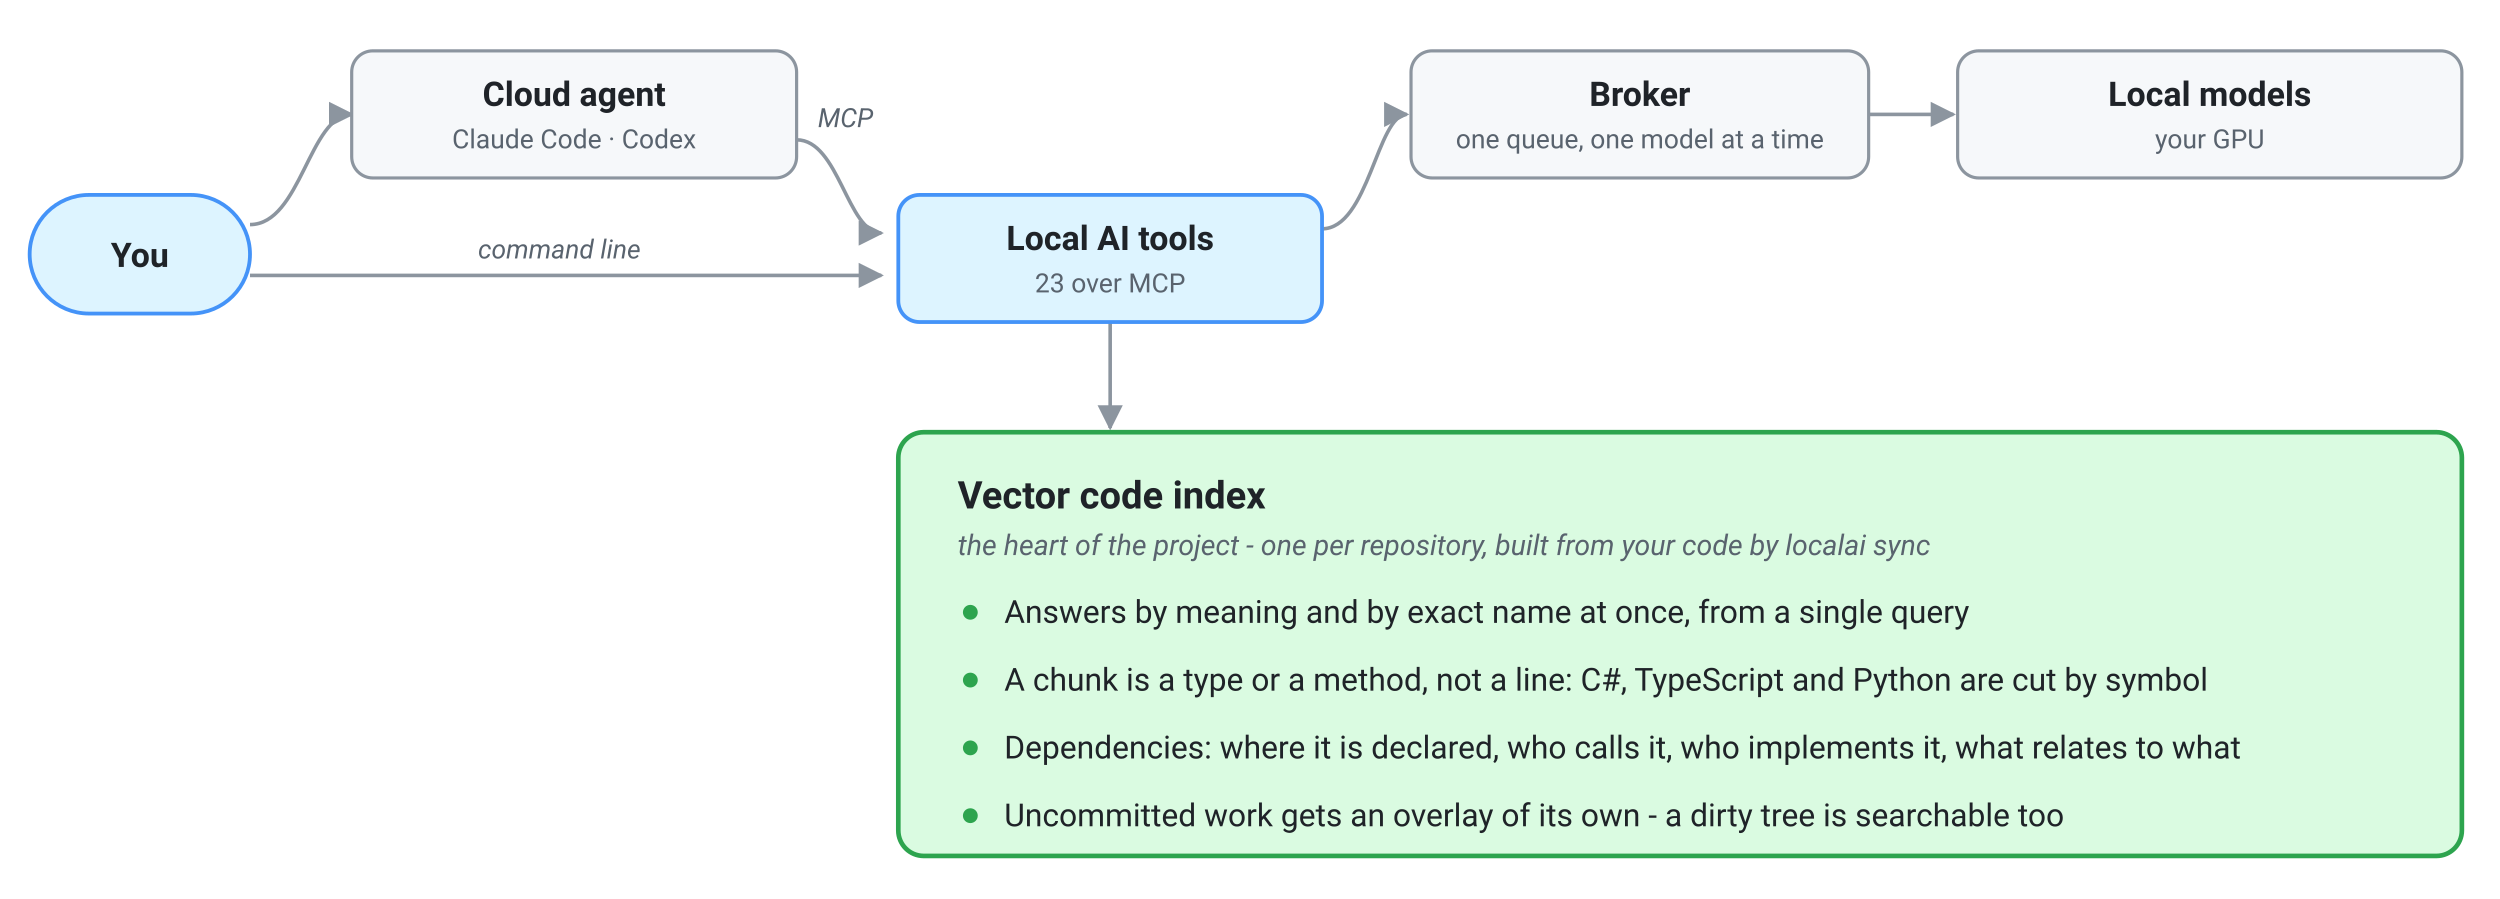
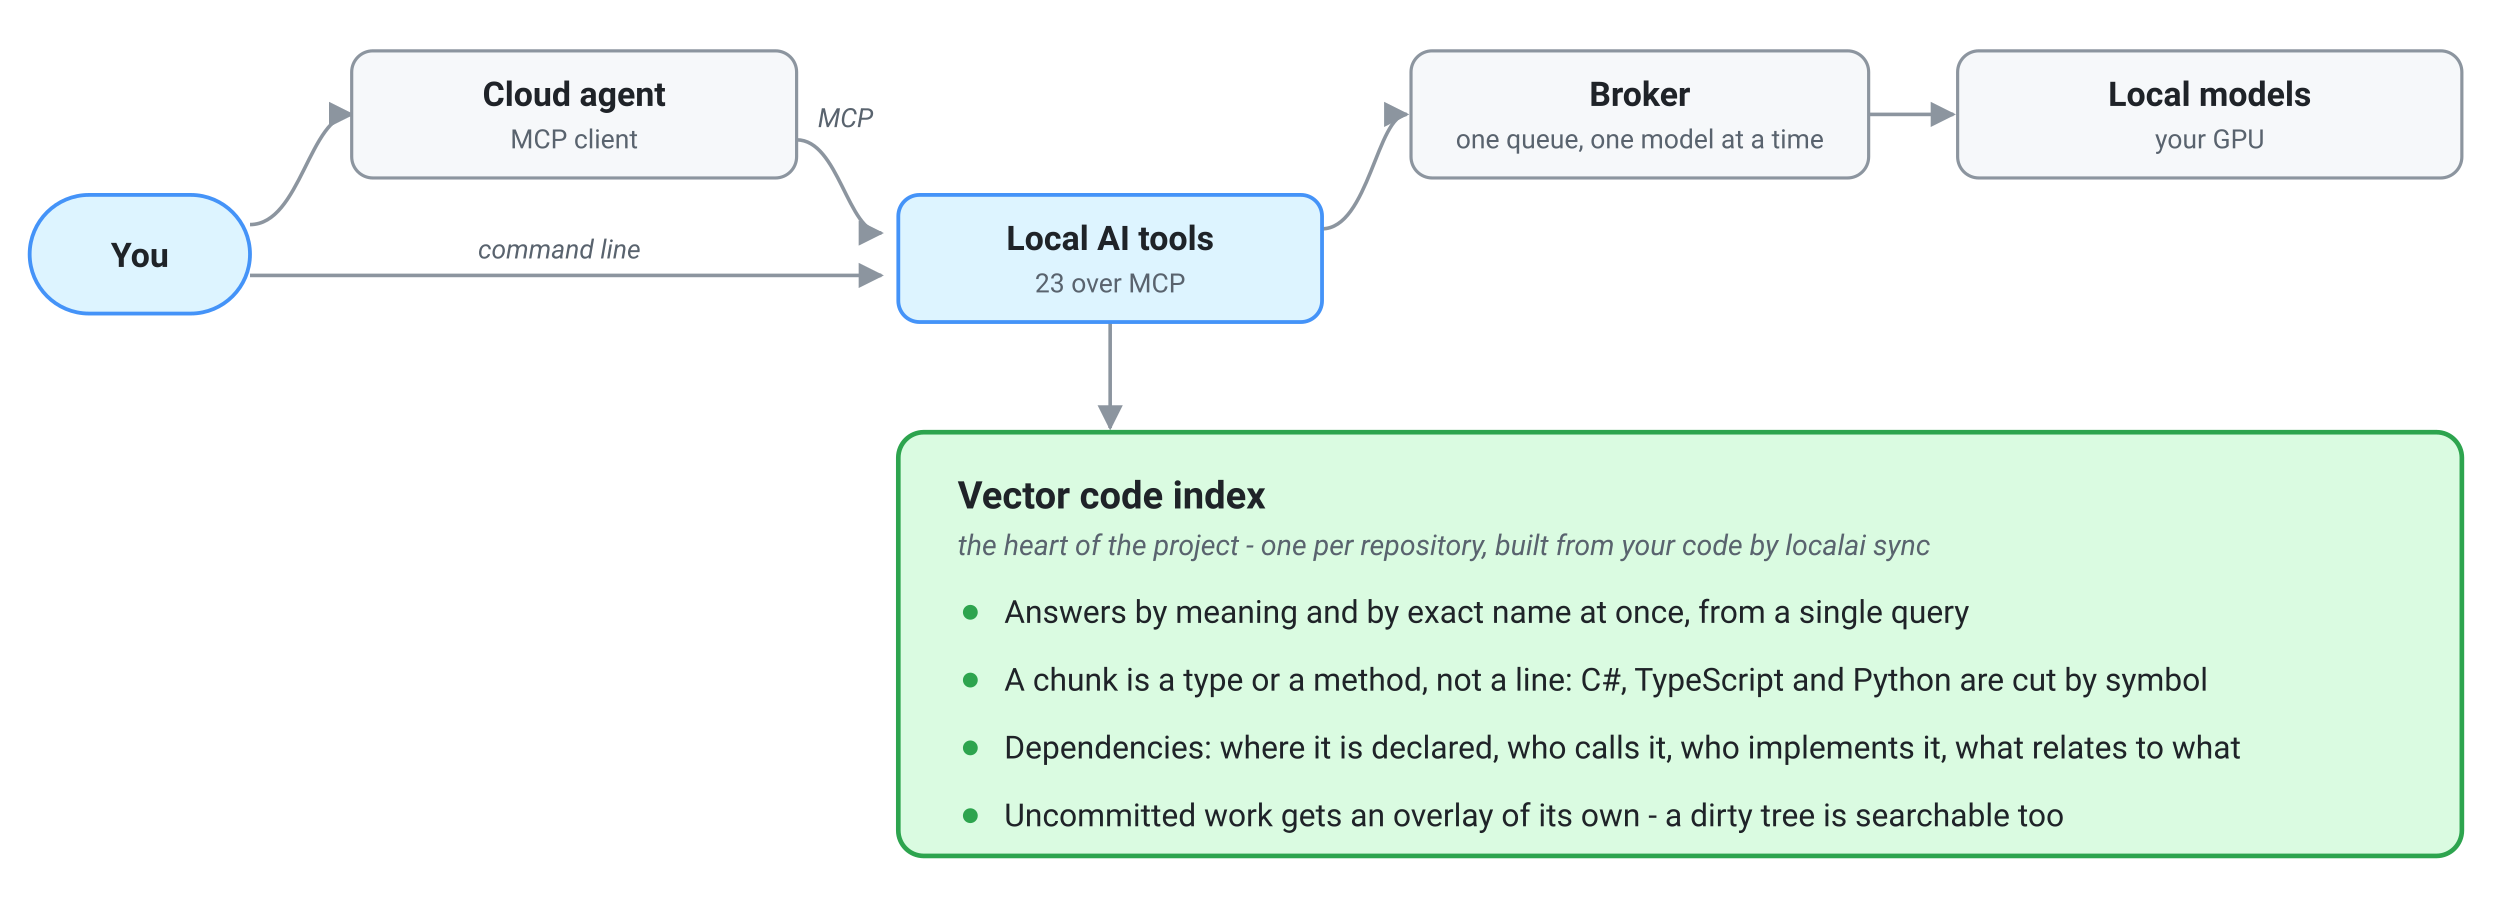
<svg xmlns="http://www.w3.org/2000/svg" viewBox="0 0 1180 424" width="1180" height="424" role="img" aria-label="You reach the Local AI tools two ways: through a cloud agent over MCP, or straight from the command line. The tools use a broker, which runs local models on your GPU, and the code index at the heart of the project. The index answers by meaning and by exact name at once, cuts code into chunks by symbol, knows dependencies, and picks up uncommitted work in an overlay of its own.">
  <style>
    .box   { fill: #f6f8fa; stroke: #8c959f; stroke-width: 1.5; }
    .lead  { fill: #ddf4ff; stroke: #4493f8; stroke-width: 1.8; }
    .star  { fill: #dafbe1; stroke: #2da44e; stroke-width: 2.2; }
    .name  { font-family: -apple-system, "Segoe UI", Roboto, "Helvetica Neue", Arial, sans-serif;
             font-size: 16px; font-weight: 600; fill: #1f2328; }
    .big   { font-family: -apple-system, "Segoe UI", Roboto, "Helvetica Neue", Arial, sans-serif;
             font-size: 18px; font-weight: 700; fill: #1f2328; }
    .note  { font-family: -apple-system, "Segoe UI", Roboto, "Helvetica Neue", Arial, sans-serif;
             font-size: 12.5px; fill: #59636e; }
    .item  { font-family: -apple-system, "Segoe UI", Roboto, "Helvetica Neue", Arial, sans-serif;
             font-size: 15px; fill: #1f2328; }
    .dim   { font-family: -apple-system, "Segoe UI", Roboto, "Helvetica Neue", Arial, sans-serif;
             font-size: 13.5px; fill: #59636e; font-style: italic; }
    .edgelbl { font-family: -apple-system, "Segoe UI", Roboto, "Helvetica Neue", Arial, sans-serif;
             font-size: 12.5px; fill: #59636e; font-style: italic; }
    .edge  { stroke: #8c959f; stroke-width: 1.7; fill: none; }
    .head  { fill: #8c959f; }
    .tick  { fill: #2da44e; }
    .rule  { stroke: #2da44e; stroke-width: 1; opacity: 0.35; }
    @media (prefers-color-scheme: dark) {
      .box  { fill: #161b22; stroke: #6e7681; }
      .lead { fill: #121d2f; stroke: #316dca; }
      .star { fill: #0f2417; stroke: #3fb950; }
      .name, .big, .item { fill: #e6edf3; }
      .note, .dim, .edgelbl { fill: #9198a1; }
      .edge { stroke: #6e7681; }
      .head { fill: #6e7681; }
      .tick { fill: #3fb950; }
      .rule { stroke: #3fb950; }
    }
  </style>
  <defs>
    <marker id="arrow" viewBox="0 0 10 10" refX="9" refY="5" markerWidth="7" markerHeight="7" orient="auto-start-reverse">
      <path d="M 0 0 L 10 5 L 0 10 z" class="head" />
    </marker>
  </defs>
  <path class="edge" d="M 118 106 C 142 106 146 54 166 54" marker-end="url(#arrow)" />
  <path class="edge" d="M 118 130 L 416 130" marker-end="url(#arrow)" />
  <path class="edge" d="M 376 66 C 396 66 400 110 416 110" marker-end="url(#arrow)" />
  <path class="edge" d="M 624 108 C 646 108 650 54 664 54" marker-end="url(#arrow)" />
  <path class="edge" d="M 882 54 L 922 54" marker-end="url(#arrow)" />
  <path class="edge" d="M 524 152 L 524 202" marker-end="url(#arrow)" />
  <text class="edgelbl" x="264" y="122" text-anchor="middle">command line</text>
  <text class="edgelbl" x="386" y="60">MCP</text>
  <rect class="box lead" x="14" y="92" width="104" height="56" rx="28" />
  <text class="name" x="66" y="126" text-anchor="middle">You</text>
  <rect class="box" x="166" y="24" width="210" height="60" rx="10" />
  <text class="name" x="271" y="50" text-anchor="middle">Cloud agent</text>
-   <text class="note" x="271" y="70" text-anchor="middle">Claude Code · Codex</text>
+   <text class="note" x="271" y="70" text-anchor="middle">MCP client</text>
  <rect class="box lead" x="424" y="92" width="200" height="60" rx="10" />
  <text class="name" x="524" y="118" text-anchor="middle">Local AI tools</text>
  <text class="note" x="524" y="138" text-anchor="middle">23 over MCP</text>
  <rect class="box" x="666" y="24" width="216" height="60" rx="10" />
  <text class="name" x="774" y="50" text-anchor="middle">Broker</text>
  <text class="note" x="774" y="70" text-anchor="middle">one queue, one model at a time</text>
  <rect class="box" x="924" y="24" width="238" height="60" rx="10" />
  <text class="name" x="1043" y="50" text-anchor="middle">Local models</text>
  <text class="note" x="1043" y="70" text-anchor="middle">your GPU</text>
  <rect class="box star" x="424" y="204" width="738" height="200" rx="12" />
  <text class="big" x="452" y="240">Vector code index</text>
  <text class="dim" x="452" y="262">the heart of the project - one per repository, built from your code by localai sync</text>
  <circle class="tick" cx="458" cy="289" r="3.5" />
  <text class="item" x="474" y="294">Answers by meaning and by exact name at once, from a single query</text>
  <circle class="tick" cx="458" cy="321" r="3.5" />
  <text class="item" x="474" y="326">A chunk is a type or a method, not a line: C#, TypeScript and Python are cut by symbol</text>
  <circle class="tick" cx="458" cy="353" r="3.5" />
  <text class="item" x="474" y="358">Dependencies: where it is declared, who calls it, who implements it, what relates to what</text>
  <circle class="tick" cx="458" cy="385" r="3.5" />
  <text class="item" x="474" y="390">Uncommitted work gets an overlay of its own - a dirty tree is searchable too</text>
</svg>
